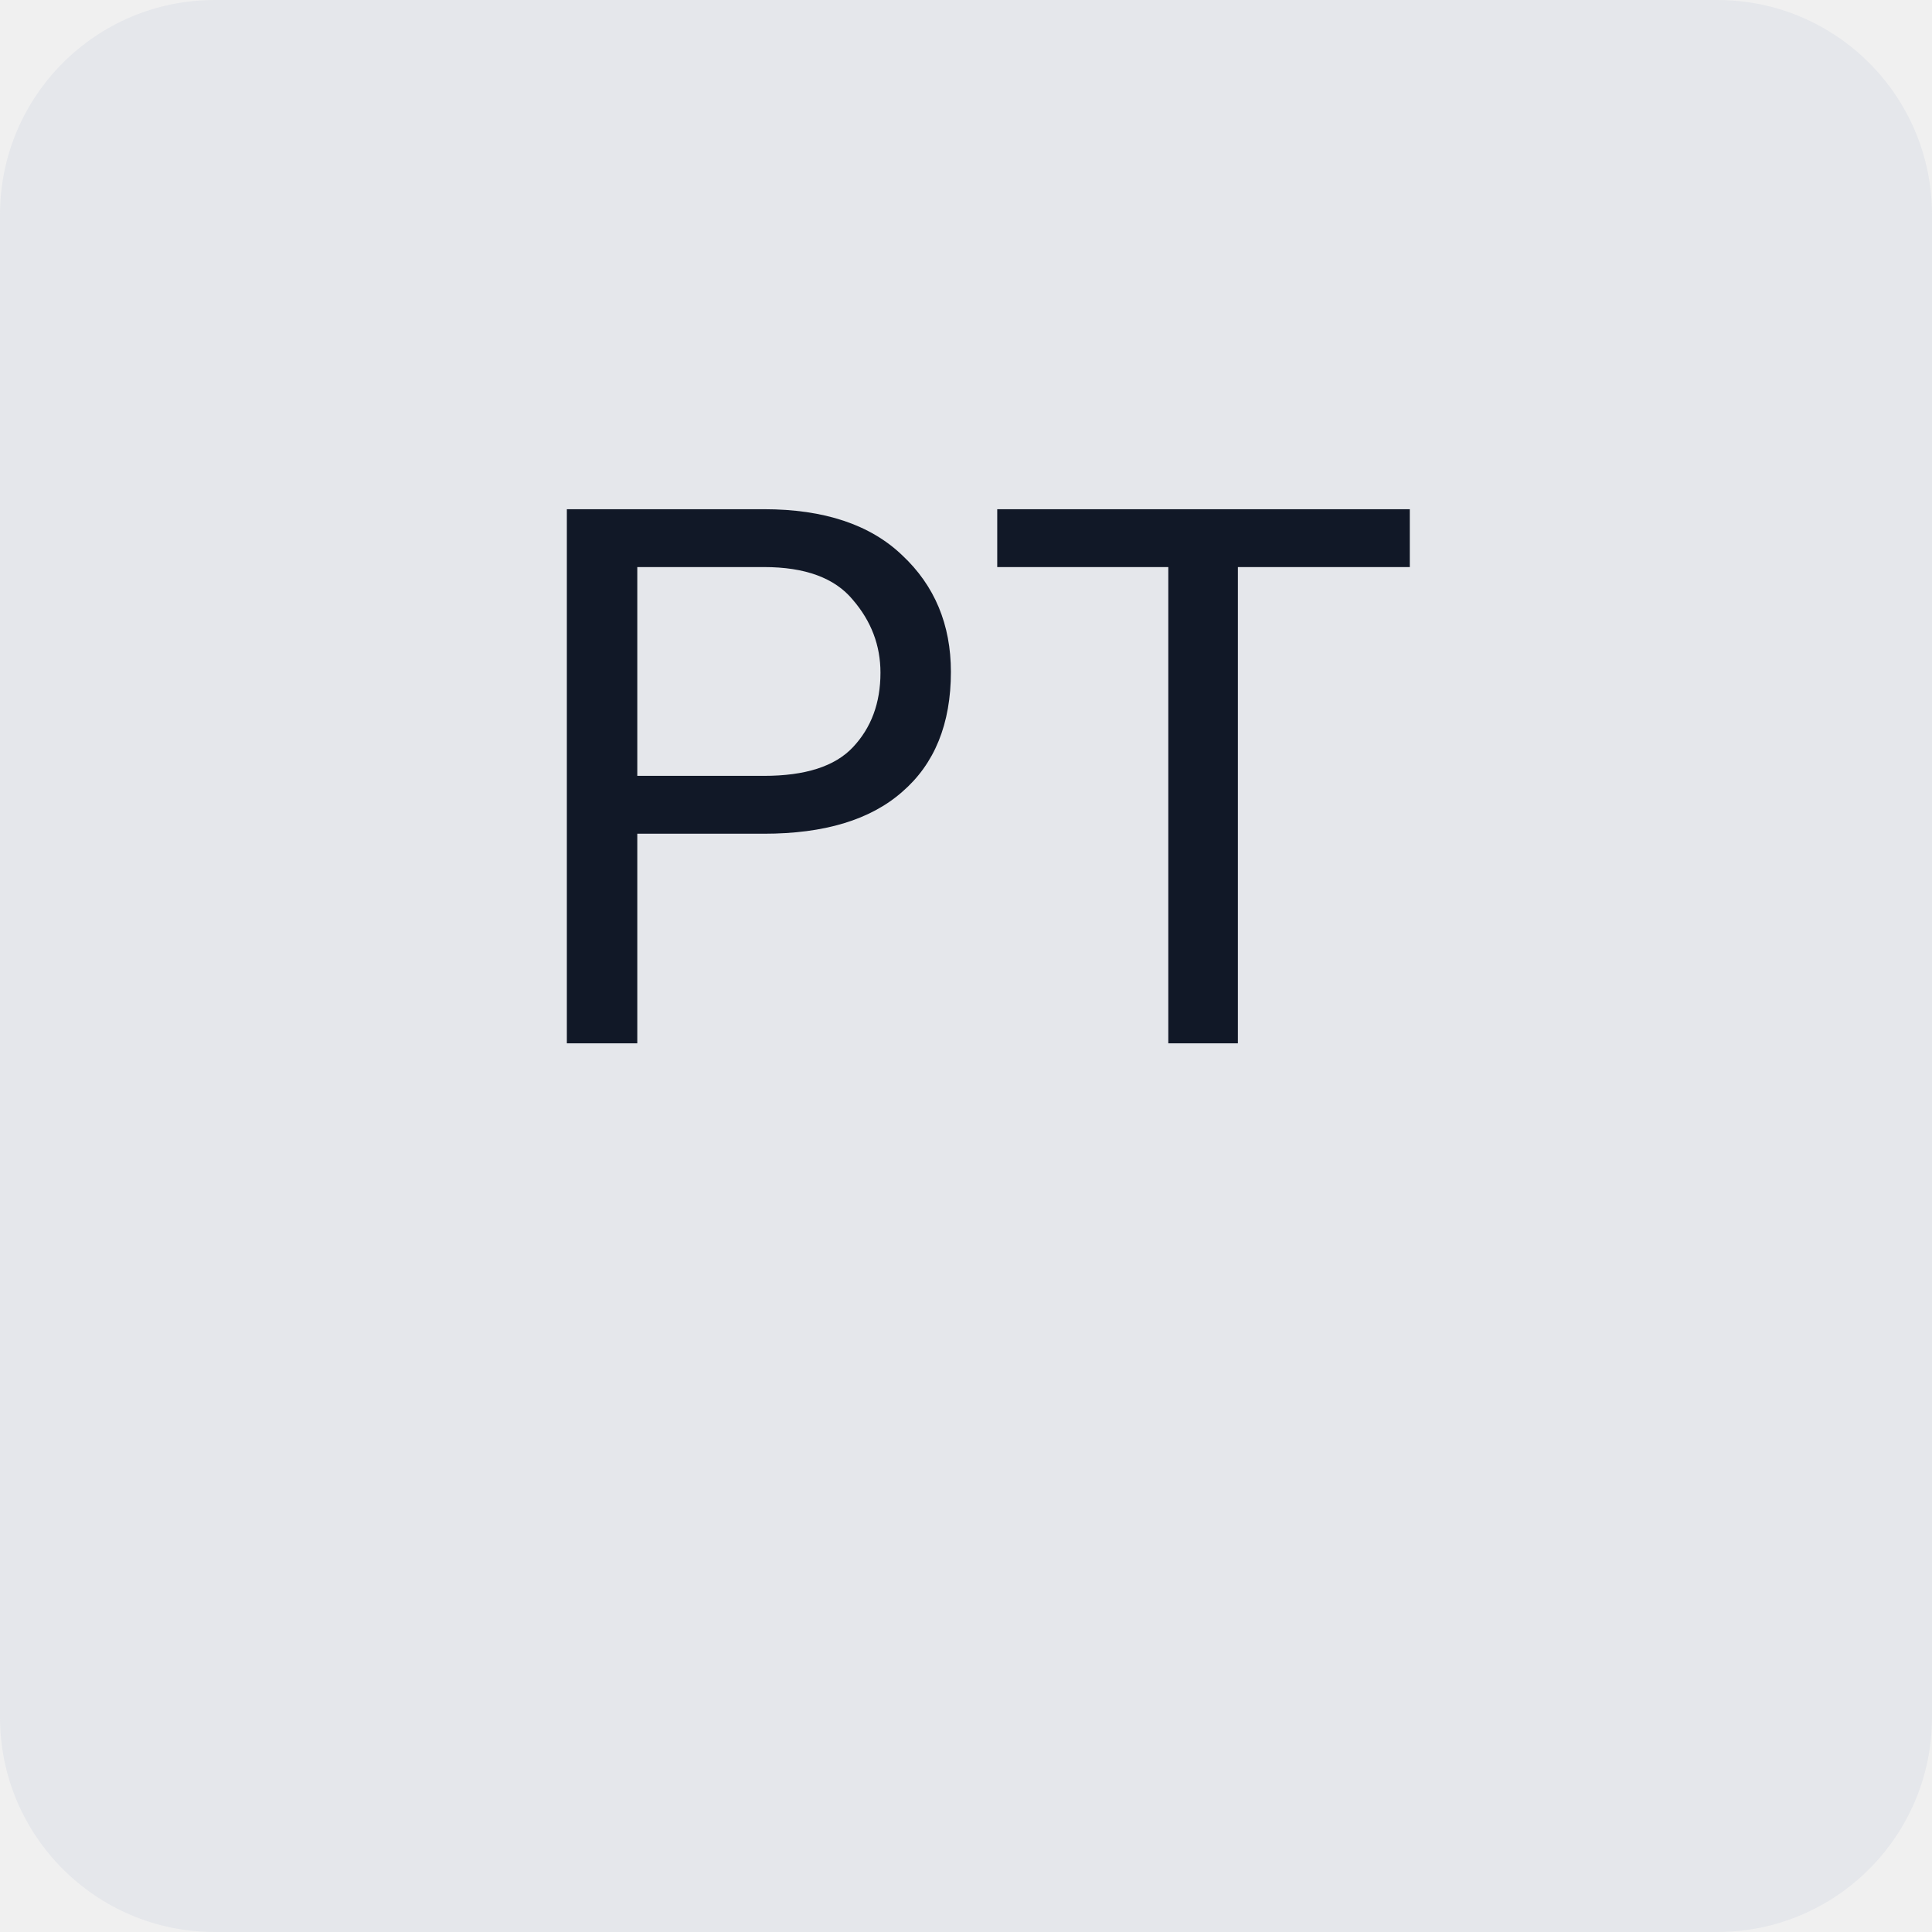
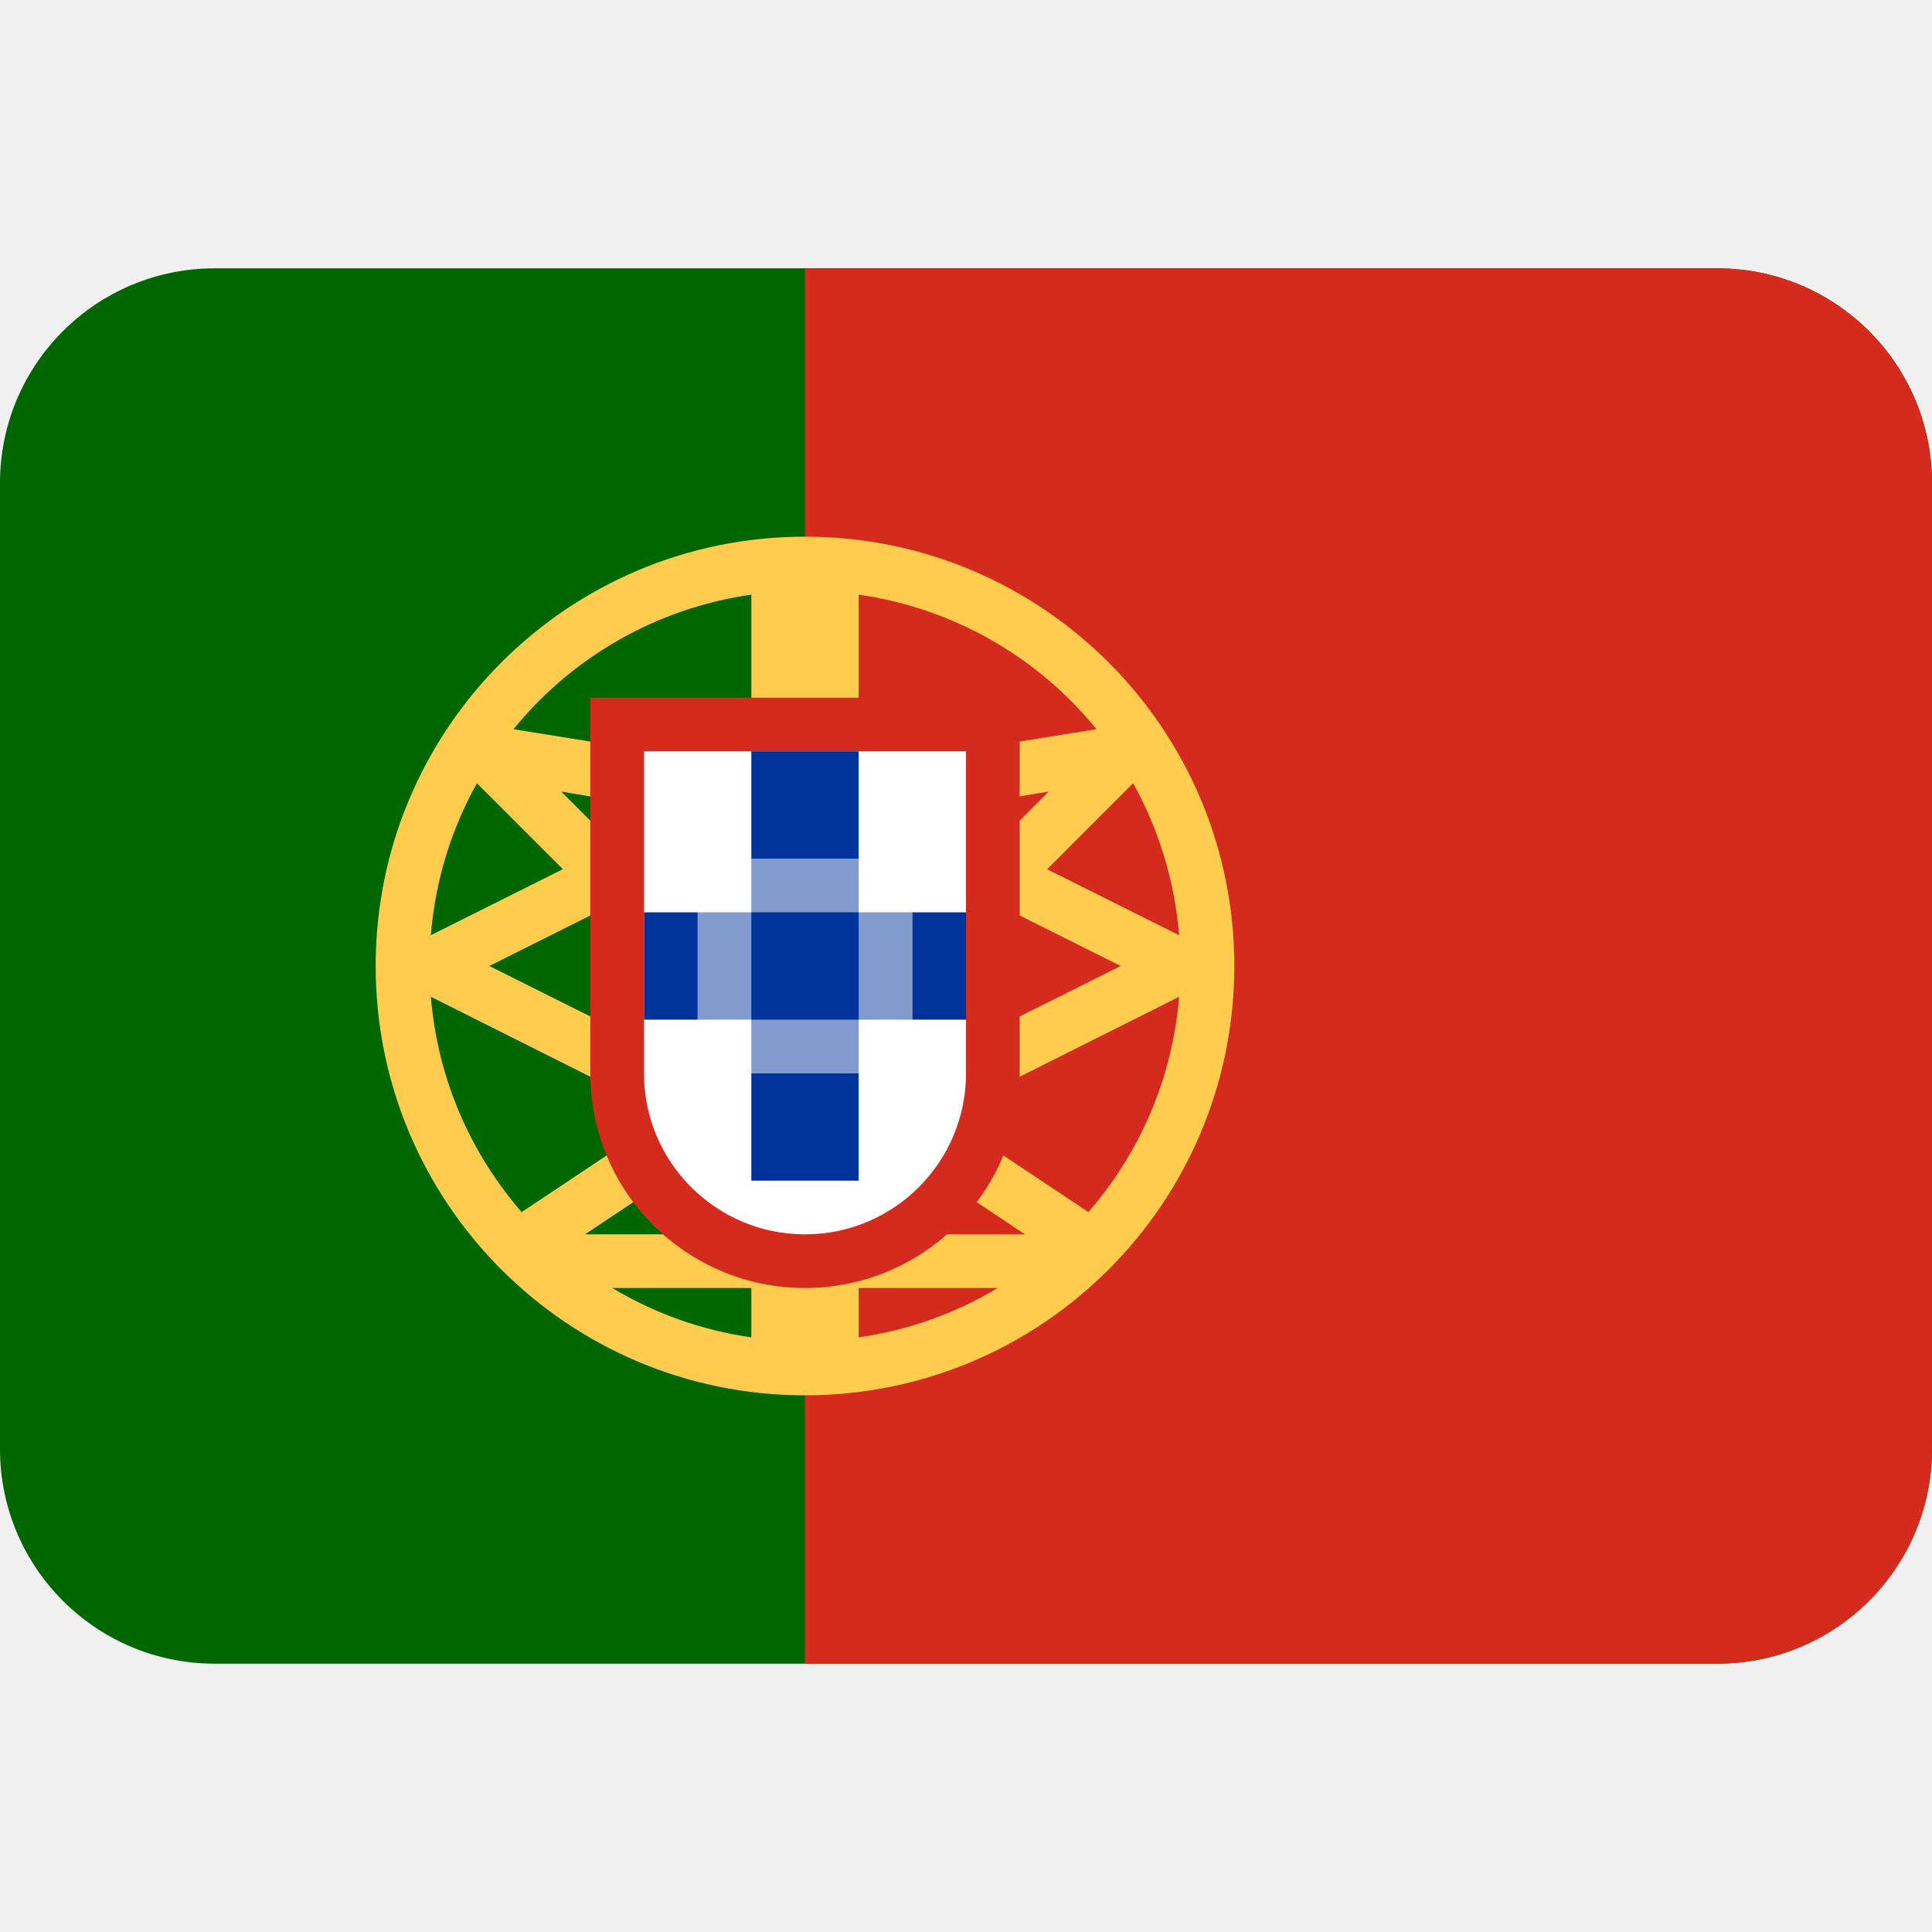
- <svg xmlns="http://www.w3.org/2000/svg" width="36" height="36" viewBox="0 0 36 36">
-   <rect x="0" y="0" width="36" height="36" rx="4" fill="#e5e7eb" />
-   <text x="50%" y="54%" text-anchor="middle" font-size="14" font-family="system-ui, -apple-system, Segoe UI, Roboto" fill="#111827">PT</text>
+ <svg xmlns="http://www.w3.org/2000/svg" viewBox="0 0 36 36">
+   <path fill="#060" d="M36 27c0 2.209-1.791 4-4 4H4c-2.209 0-4-1.791-4-4V9c0-2.209 1.791-4 4-4h28c2.209 0 4 1.791 4 4v18z" />
+   <path fill="#D52B1E" d="M32 5H15v26h17c2.209 0 4-1.791 4-4V9c0-2.209-1.791-4-4-4z" />
+   <path fill="#FFCC4D" d="M15 10c-4.419 0-8 3.581-8 8 0 4.418 3.581 8 8 8 4.418 0 8-3.582 8-8 0-4.419-3.582-8-8-8zm-6.113 4.594l1.602 1.602-2.46 1.23c.083-1.022.383-1.981.858-2.832zm-.858 3.979l4.4 2.207-2.706 1.804.014.021c-.96-1.097-1.583-2.492-1.708-4.032zM14 24.92c-.937-.134-1.813-.453-2.592-.92H14v.92zM14 23h-3.099L14 20.934V23zm0-3.268l-.607.405L9.118 18l2.116-1.058L14 19.707v.025zm0-1.439l-3.543-3.543 3.543.59v2.953zm0-3.992l-4.432-.713c1.084-1.333 2.65-2.253 4.432-2.508v3.221zm7.113.293c.475.851.775 1.81.858 2.833l-2.46-1.23 1.602-1.603zM16 11.08c1.782.256 3.348 1.175 4.432 2.508L16 14.301V11.08zm0 4.26l3.543-.591L16 18.293V15.34zm0 4.367l2.765-2.765L20.882 18l-4.274 2.137-.608-.405v-.025zm0 5.213V24h2.592c-.779.467-1.655.786-2.592.92zM16 23v-2.066L19.099 23H16zm4.264-.395l.014-.021-2.706-1.804 4.4-2.207c-.126 1.54-.749 2.935-1.708 4.032z" />
+   <path fill="#D52B1E" d="M11 13v7c0 2.209 1.791 4 4 4s4-1.791 4-4v-7h-8z" />
+   <path fill="#FFF" d="M12 14v6c0 1.656 1.343 3 3 3s3-1.344 3-3v-6h-6z" />
+   <path fill="#829ACD" d="M13 17h4v2h-4z" />
+   <path fill="#829ACD" d="M14 16h2v4h-2z" />
+   <path fill="#039" d="M12 17h1v2h-1zm2 0h2v2h-2zm3 0h1v2h-1zm-3 3h2v2h-2zm0-6h2v2h-2z" />
</svg>
